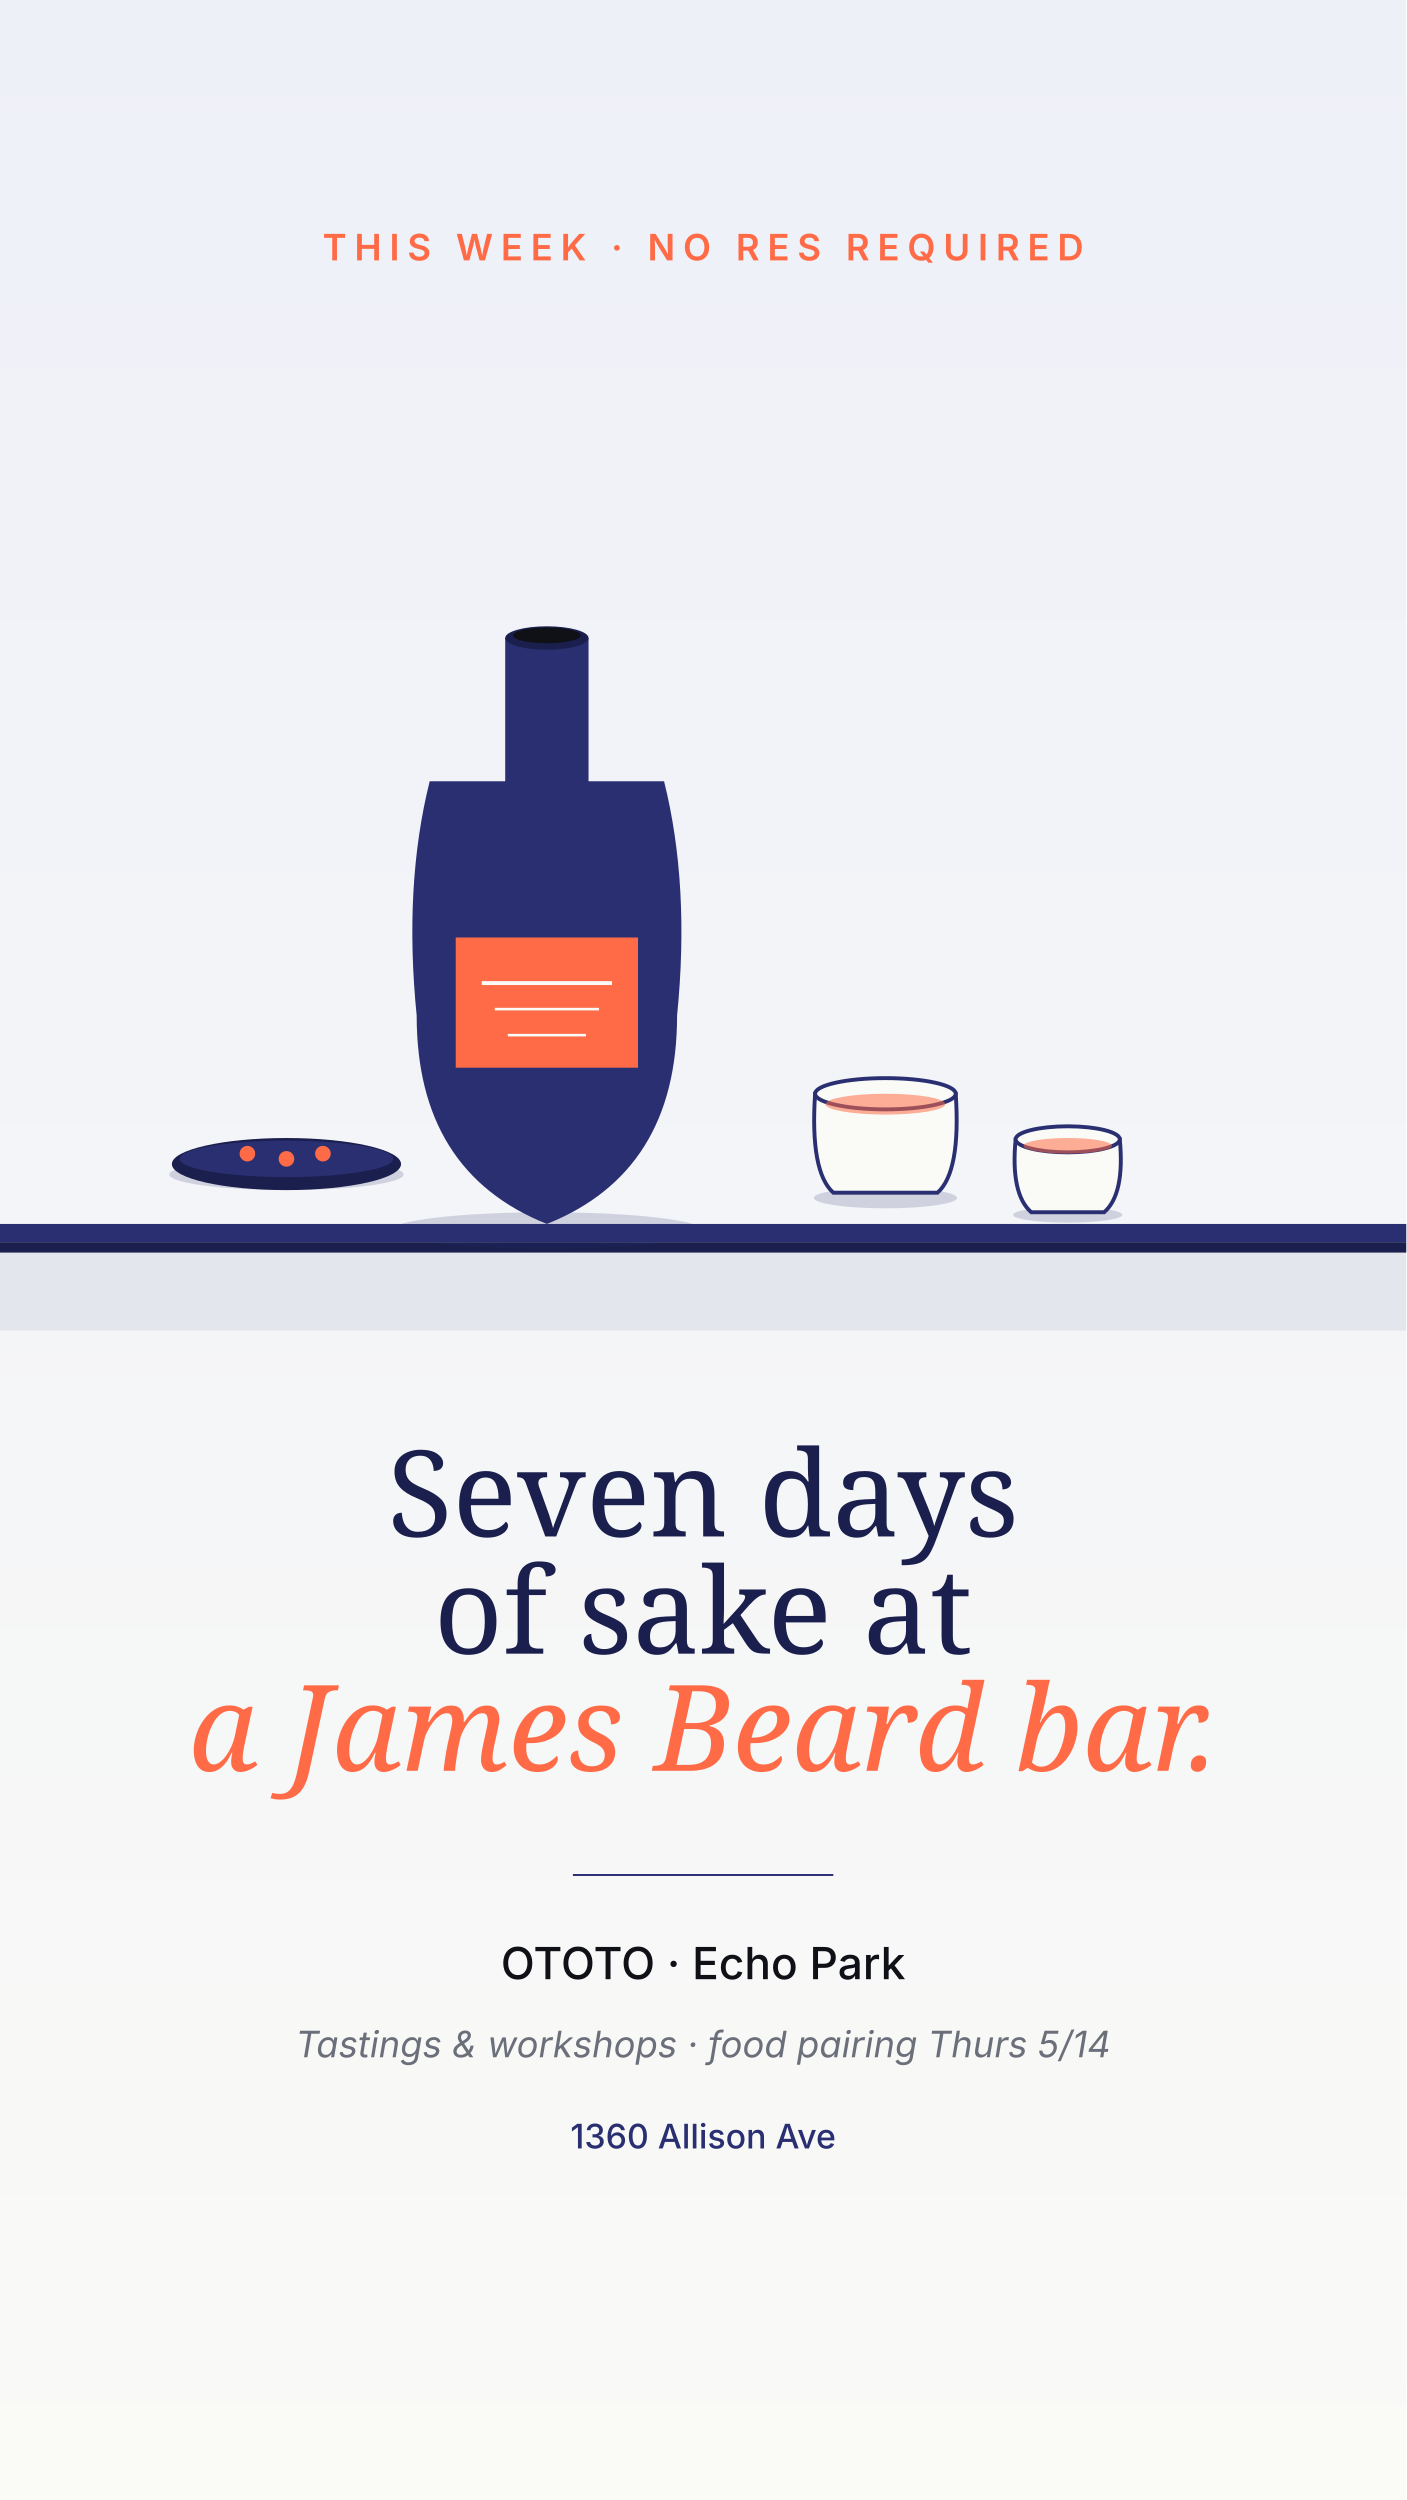
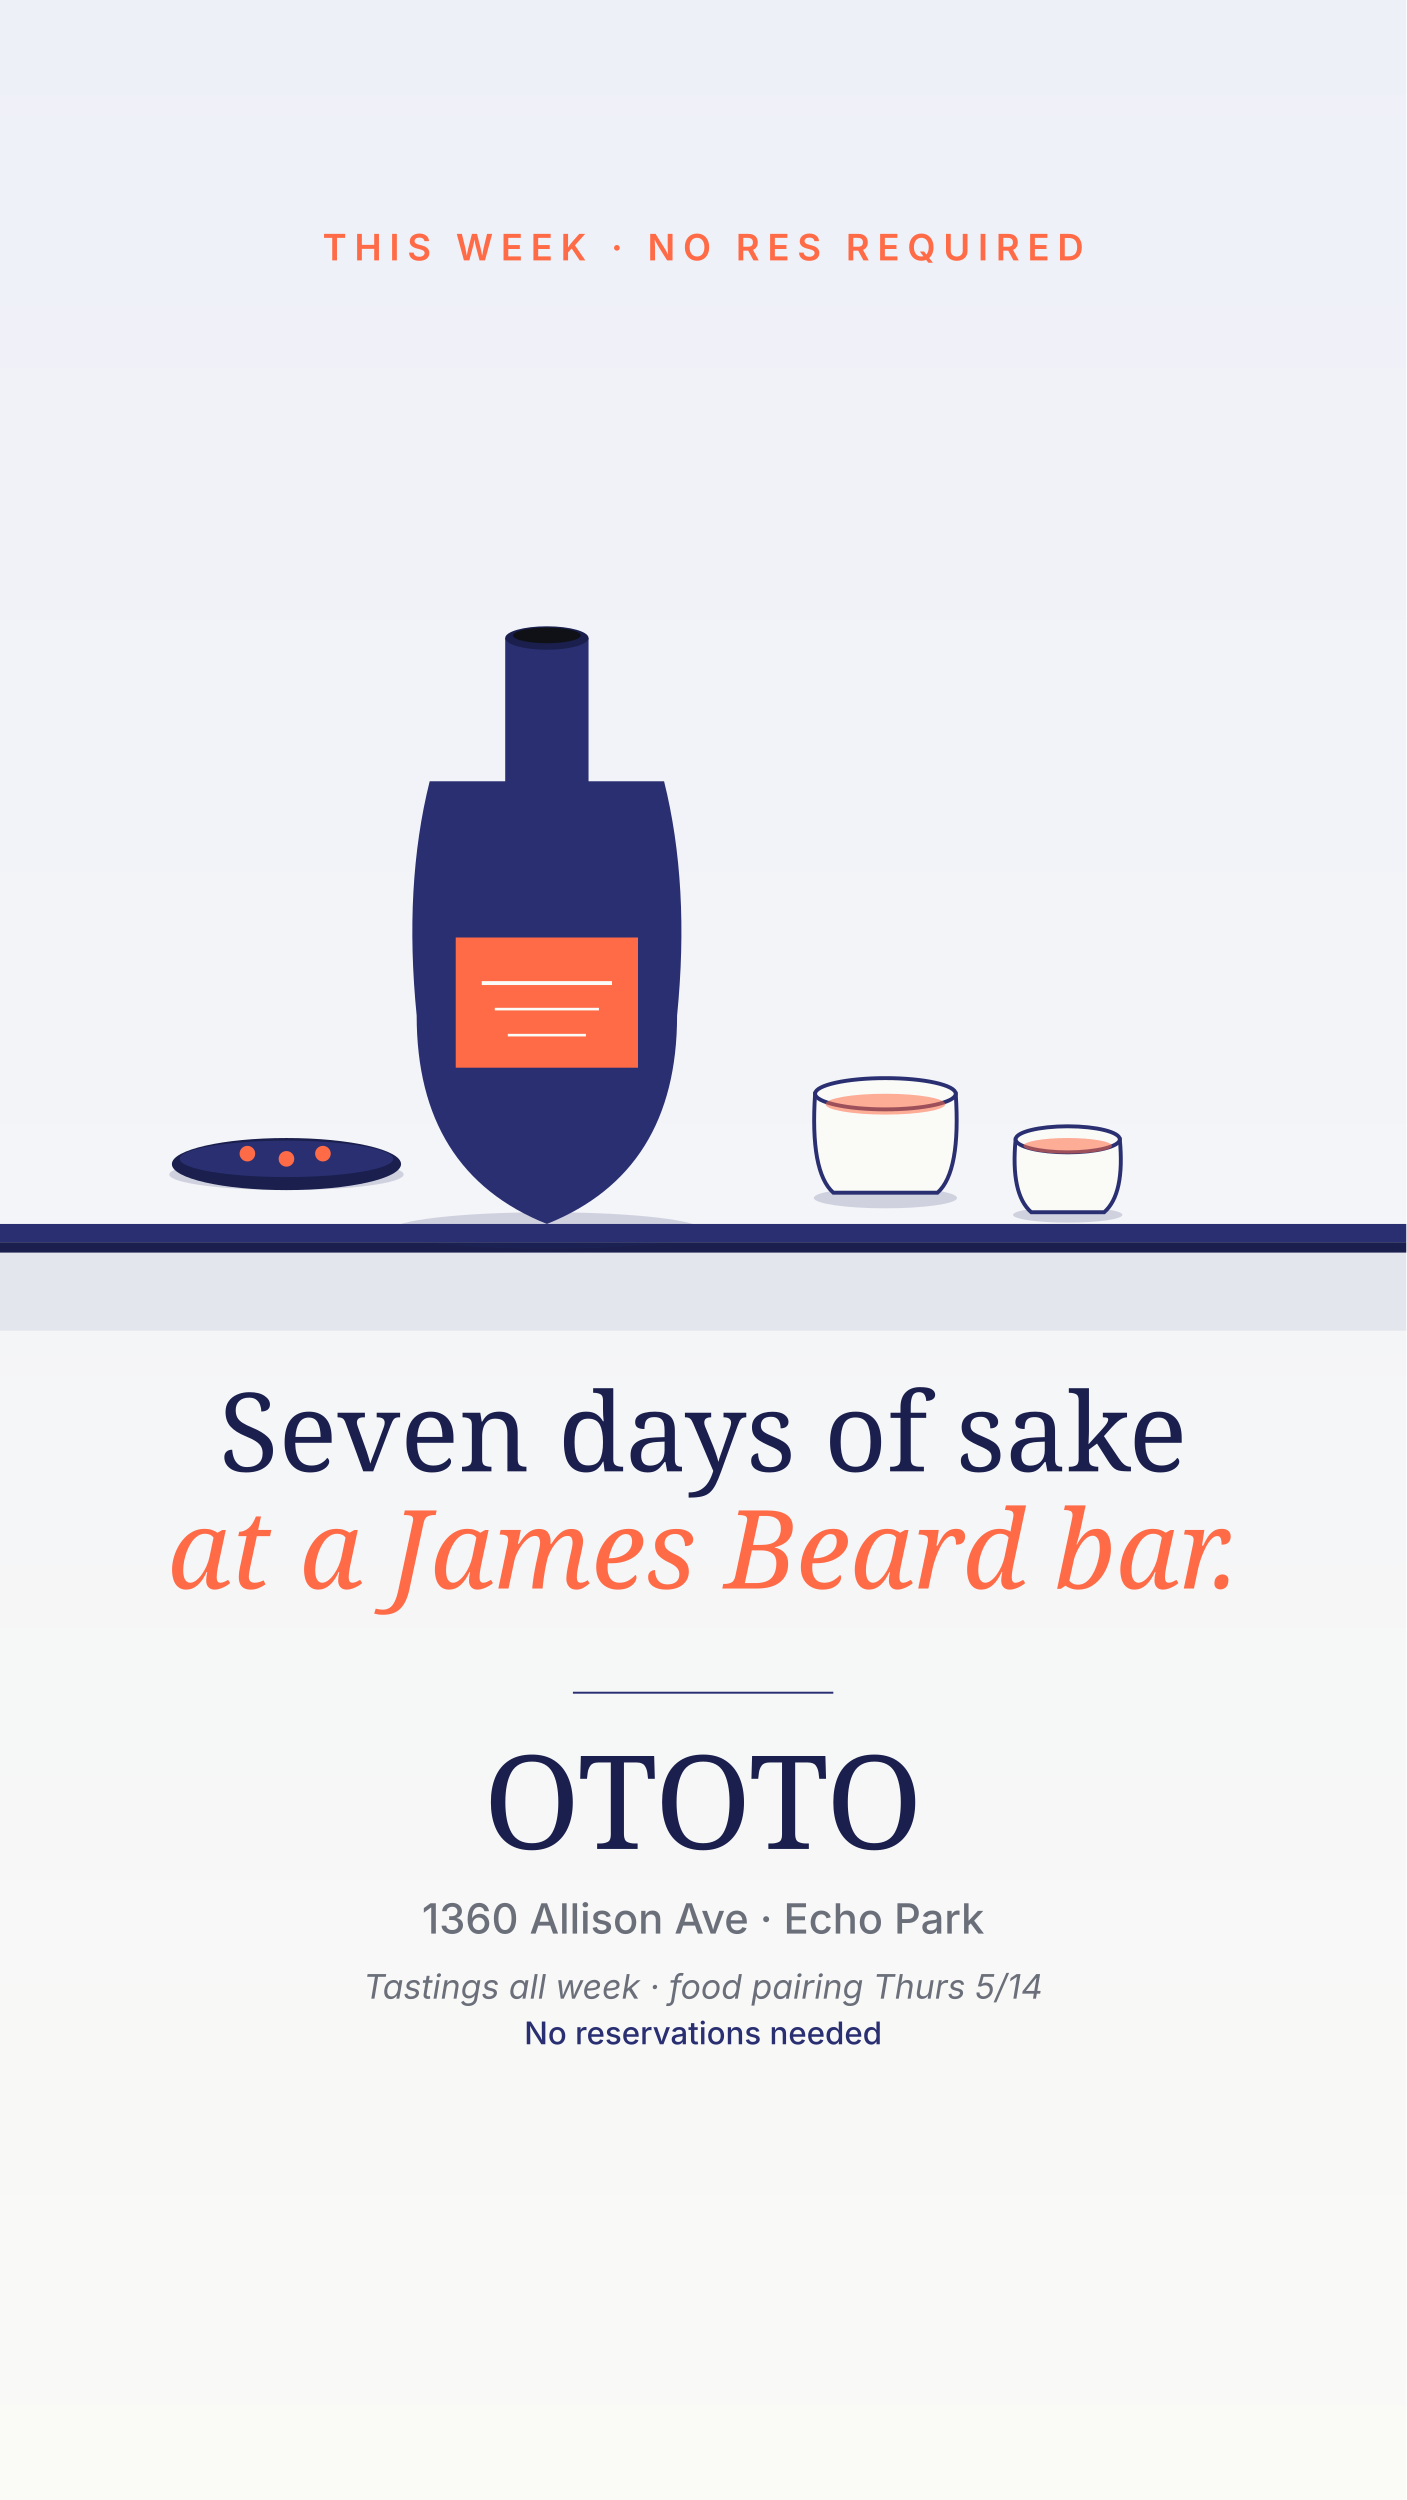
<svg xmlns="http://www.w3.org/2000/svg" viewBox="0 0 1080 1920" width="1080" height="1920">
  <defs>
    <linearGradient id="s5-bg" x1="0%" y1="0%" x2="0%" y2="100%">
      <stop offset="0%" stop-color="#EEF0F8" />
      <stop offset="100%" stop-color="#FAFAF7" />
    </linearGradient>
  </defs>
  <rect width="1080" height="1920" fill="url(#s5-bg)" />
  <rect x="0" y="940" width="1080" height="14" fill="#292f71" />
  <rect x="0" y="954" width="1080" height="8" fill="#1a1f4d" />
  <rect x="0" y="962" width="1080" height="60" fill="#292f71" opacity="0.08" />
  <g transform="translate(420, 600)">
    <ellipse cx="0" cy="345" rx="120" ry="14" fill="#292f71" opacity="0.18" />
    <path d="M -90,0 Q -110,80 -100,180 Q -100,300 0,340 Q 100,300 100,180 Q 110,80 90,0 Z" fill="#292f71" />
    <rect x="-32" y="-110" width="64" height="120" fill="#292f71" />
    <ellipse cx="0" cy="-110" rx="32" ry="9" fill="#1a1f4d" />
    <ellipse cx="0" cy="-112" rx="26" ry="6" fill="#0F1117" />
    <rect x="-70" y="120" width="140" height="100" fill="#FF6B47" />
    <line x1="-50" y1="155" x2="50" y2="155" stroke="#FAFAF7" stroke-width="3" />
    <line x1="-40" y1="175" x2="40" y2="175" stroke="#FAFAF7" stroke-width="2" />
    <line x1="-30" y1="195" x2="30" y2="195" stroke="#FAFAF7" stroke-width="2" />
  </g>
  <g transform="translate(680, 870)">
    <ellipse cx="0" cy="50" rx="55" ry="8" fill="#292f71" opacity="0.18" />
    <path d="M -54,-30 Q -58,30 -40,46 L 40,46 Q 58,30 54,-30 Z" fill="#FAFAF7" stroke="#292f71" stroke-width="3" />
    <ellipse cx="0" cy="-30" rx="54" ry="12" fill="#FAFAF7" stroke="#292f71" stroke-width="3" />
    <ellipse cx="0" cy="-22" rx="46" ry="8" fill="#FF6B47" opacity="0.55" />
  </g>
  <g transform="translate(820, 895)">
    <ellipse cx="0" cy="38" rx="42" ry="6" fill="#292f71" opacity="0.18" />
    <path d="M -40,-20 Q -44,22 -28,36 L 28,36 Q 44,22 40,-20 Z" fill="#FAFAF7" stroke="#292f71" stroke-width="3" />
    <ellipse cx="0" cy="-20" rx="40" ry="10" fill="#FAFAF7" stroke="#292f71" stroke-width="3" />
    <ellipse cx="0" cy="-15" rx="34" ry="6" fill="#FF6B47" opacity="0.55" />
  </g>
  <g transform="translate(220, 880)">
    <ellipse cx="0" cy="22" rx="90" ry="12" fill="#292f71" opacity="0.18" />
    <ellipse cx="0" cy="14" rx="88" ry="20" fill="#1a1f4d" />
    <ellipse cx="0" cy="10" rx="82" ry="14" fill="#292f71" />
    <circle cx="-30" cy="6" r="6" fill="#FF6B47" />
    <circle cx="0" cy="10" r="6" fill="#FF6B47" />
    <circle cx="28" cy="6" r="6" fill="#FF6B47" />
  </g>
  <text x="540" y="200" font-family="Inter, sans-serif" font-size="28" font-weight="600" text-anchor="middle" fill="#FF6B47" letter-spacing="6">THIS WEEK · NO RES REQUIRED</text>
-   <text x="540" y="1180" font-family="Instrument Serif, Georgia, serif" font-size="92" text-anchor="middle" fill="#1a1f4d">Seven days</text>
-   <text x="540" y="1270" font-family="Instrument Serif, Georgia, serif" font-size="92" text-anchor="middle" fill="#1a1f4d">of sake at</text>
-   <text x="540" y="1360" font-family="Instrument Serif, Georgia, serif" font-style="italic" font-size="92" text-anchor="middle" fill="#FF6B47">a James Beard bar.</text>
-   <line x1="440" y1="1440" x2="640" y2="1440" stroke="#292f71" stroke-width="1.5" />
-   <text x="540" y="1520" font-family="Inter, sans-serif" font-size="34" font-weight="500" text-anchor="middle" fill="#0F1117">OTOTO · Echo Park</text>
-   <text x="540" y="1580" font-family="Inter, sans-serif" font-size="28" font-style="italic" text-anchor="middle" fill="#6B6F7A">Tastings &amp; workshops · food pairing Thurs 5/14</text>
-   <text x="540" y="1650" font-family="Inter, sans-serif" font-size="26" font-weight="500" text-anchor="middle" fill="#292f71">1360 Allison Ave</text>
+   <text x="540" y="1130" font-family="Instrument Serif, Georgia, serif" font-size="84" text-anchor="middle" fill="#1a1f4d">Seven days of sake</text>
+   <text x="540" y="1220" font-family="Instrument Serif, Georgia, serif" font-style="italic" font-size="84" text-anchor="middle" fill="#FF6B47">at a James Beard bar.</text>
+   <line x1="440" y1="1300" x2="640" y2="1300" stroke="#292f71" stroke-width="1.5" />
+   <text x="540" y="1420" font-family="Instrument Serif, Georgia, serif" font-size="100" font-weight="500" text-anchor="middle" fill="#1a1f4d">OTOTO</text>
+   <text x="540" y="1485" font-family="Inter, sans-serif" font-size="32" font-weight="500" text-anchor="middle" fill="#6B6F7A">1360 Allison Ave · Echo Park</text>
+   <text x="540" y="1535" font-family="Inter, sans-serif" font-size="26" font-style="italic" text-anchor="middle" fill="#6B6F7A">Tastings all week · food pairing Thurs 5/14</text>
+   <text x="540" y="1570" font-family="Inter, sans-serif" font-size="24" font-weight="500" text-anchor="middle" fill="#292f71">No reservations needed</text>
</svg>
